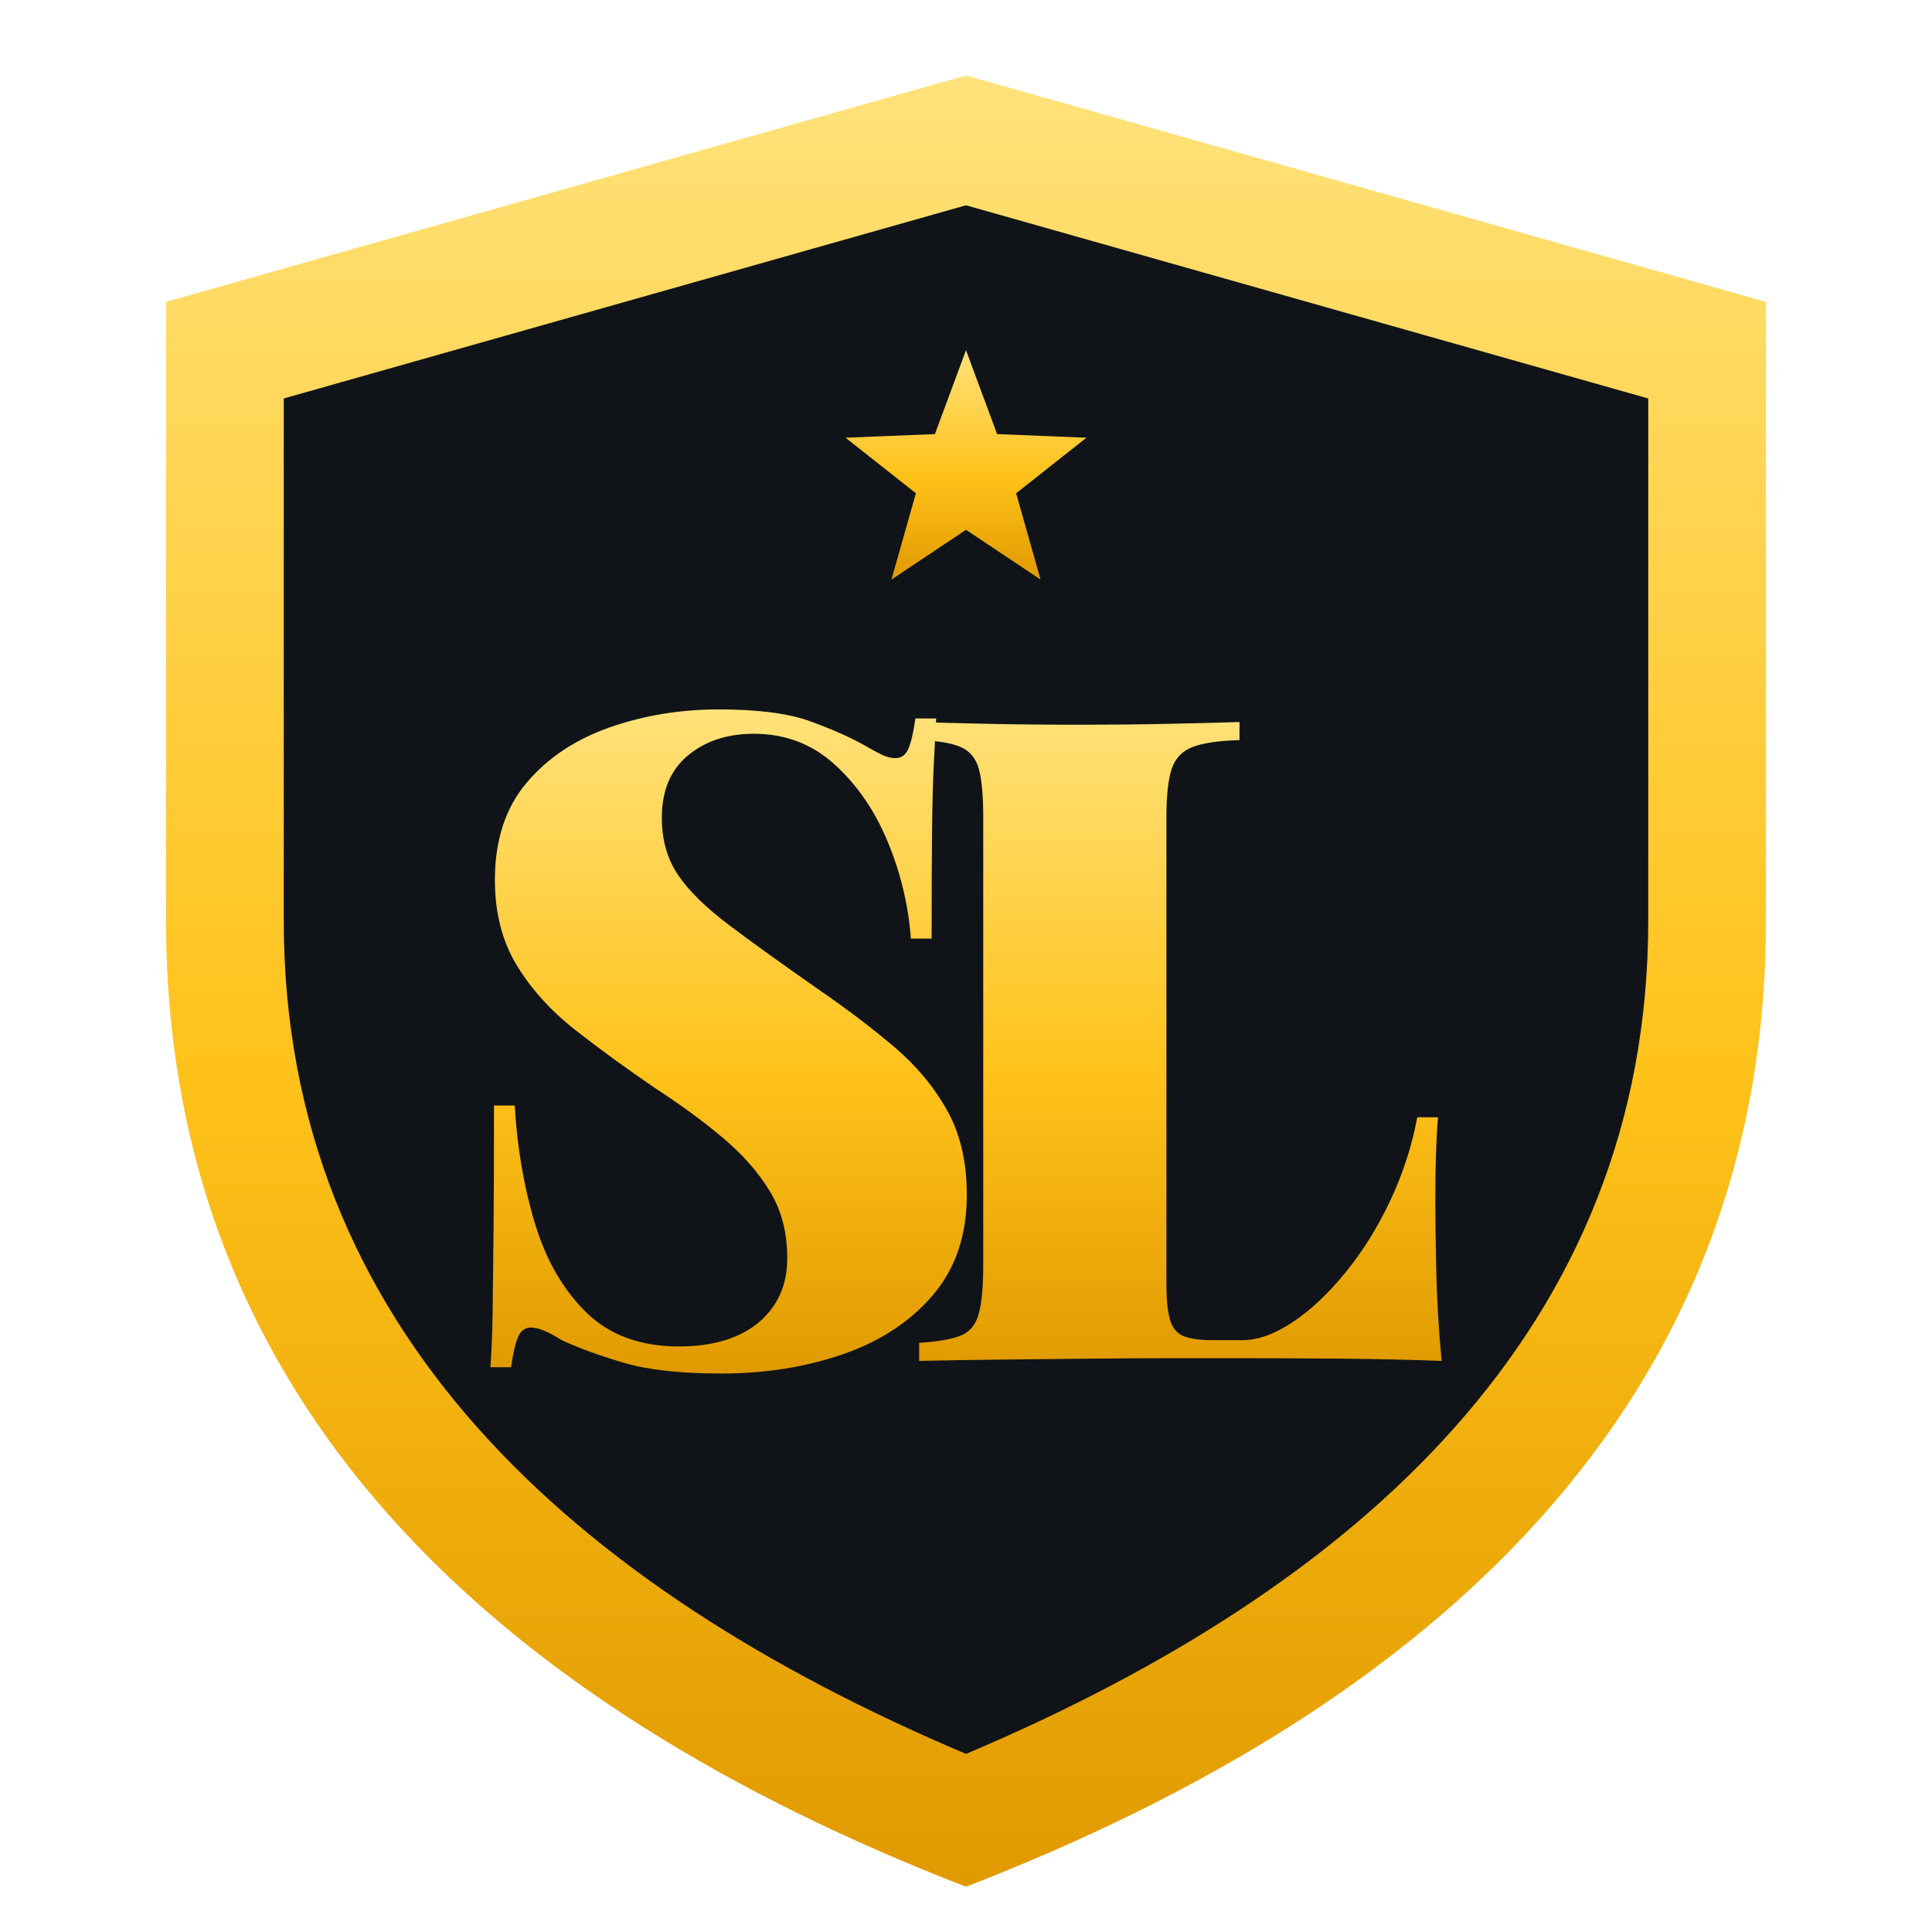
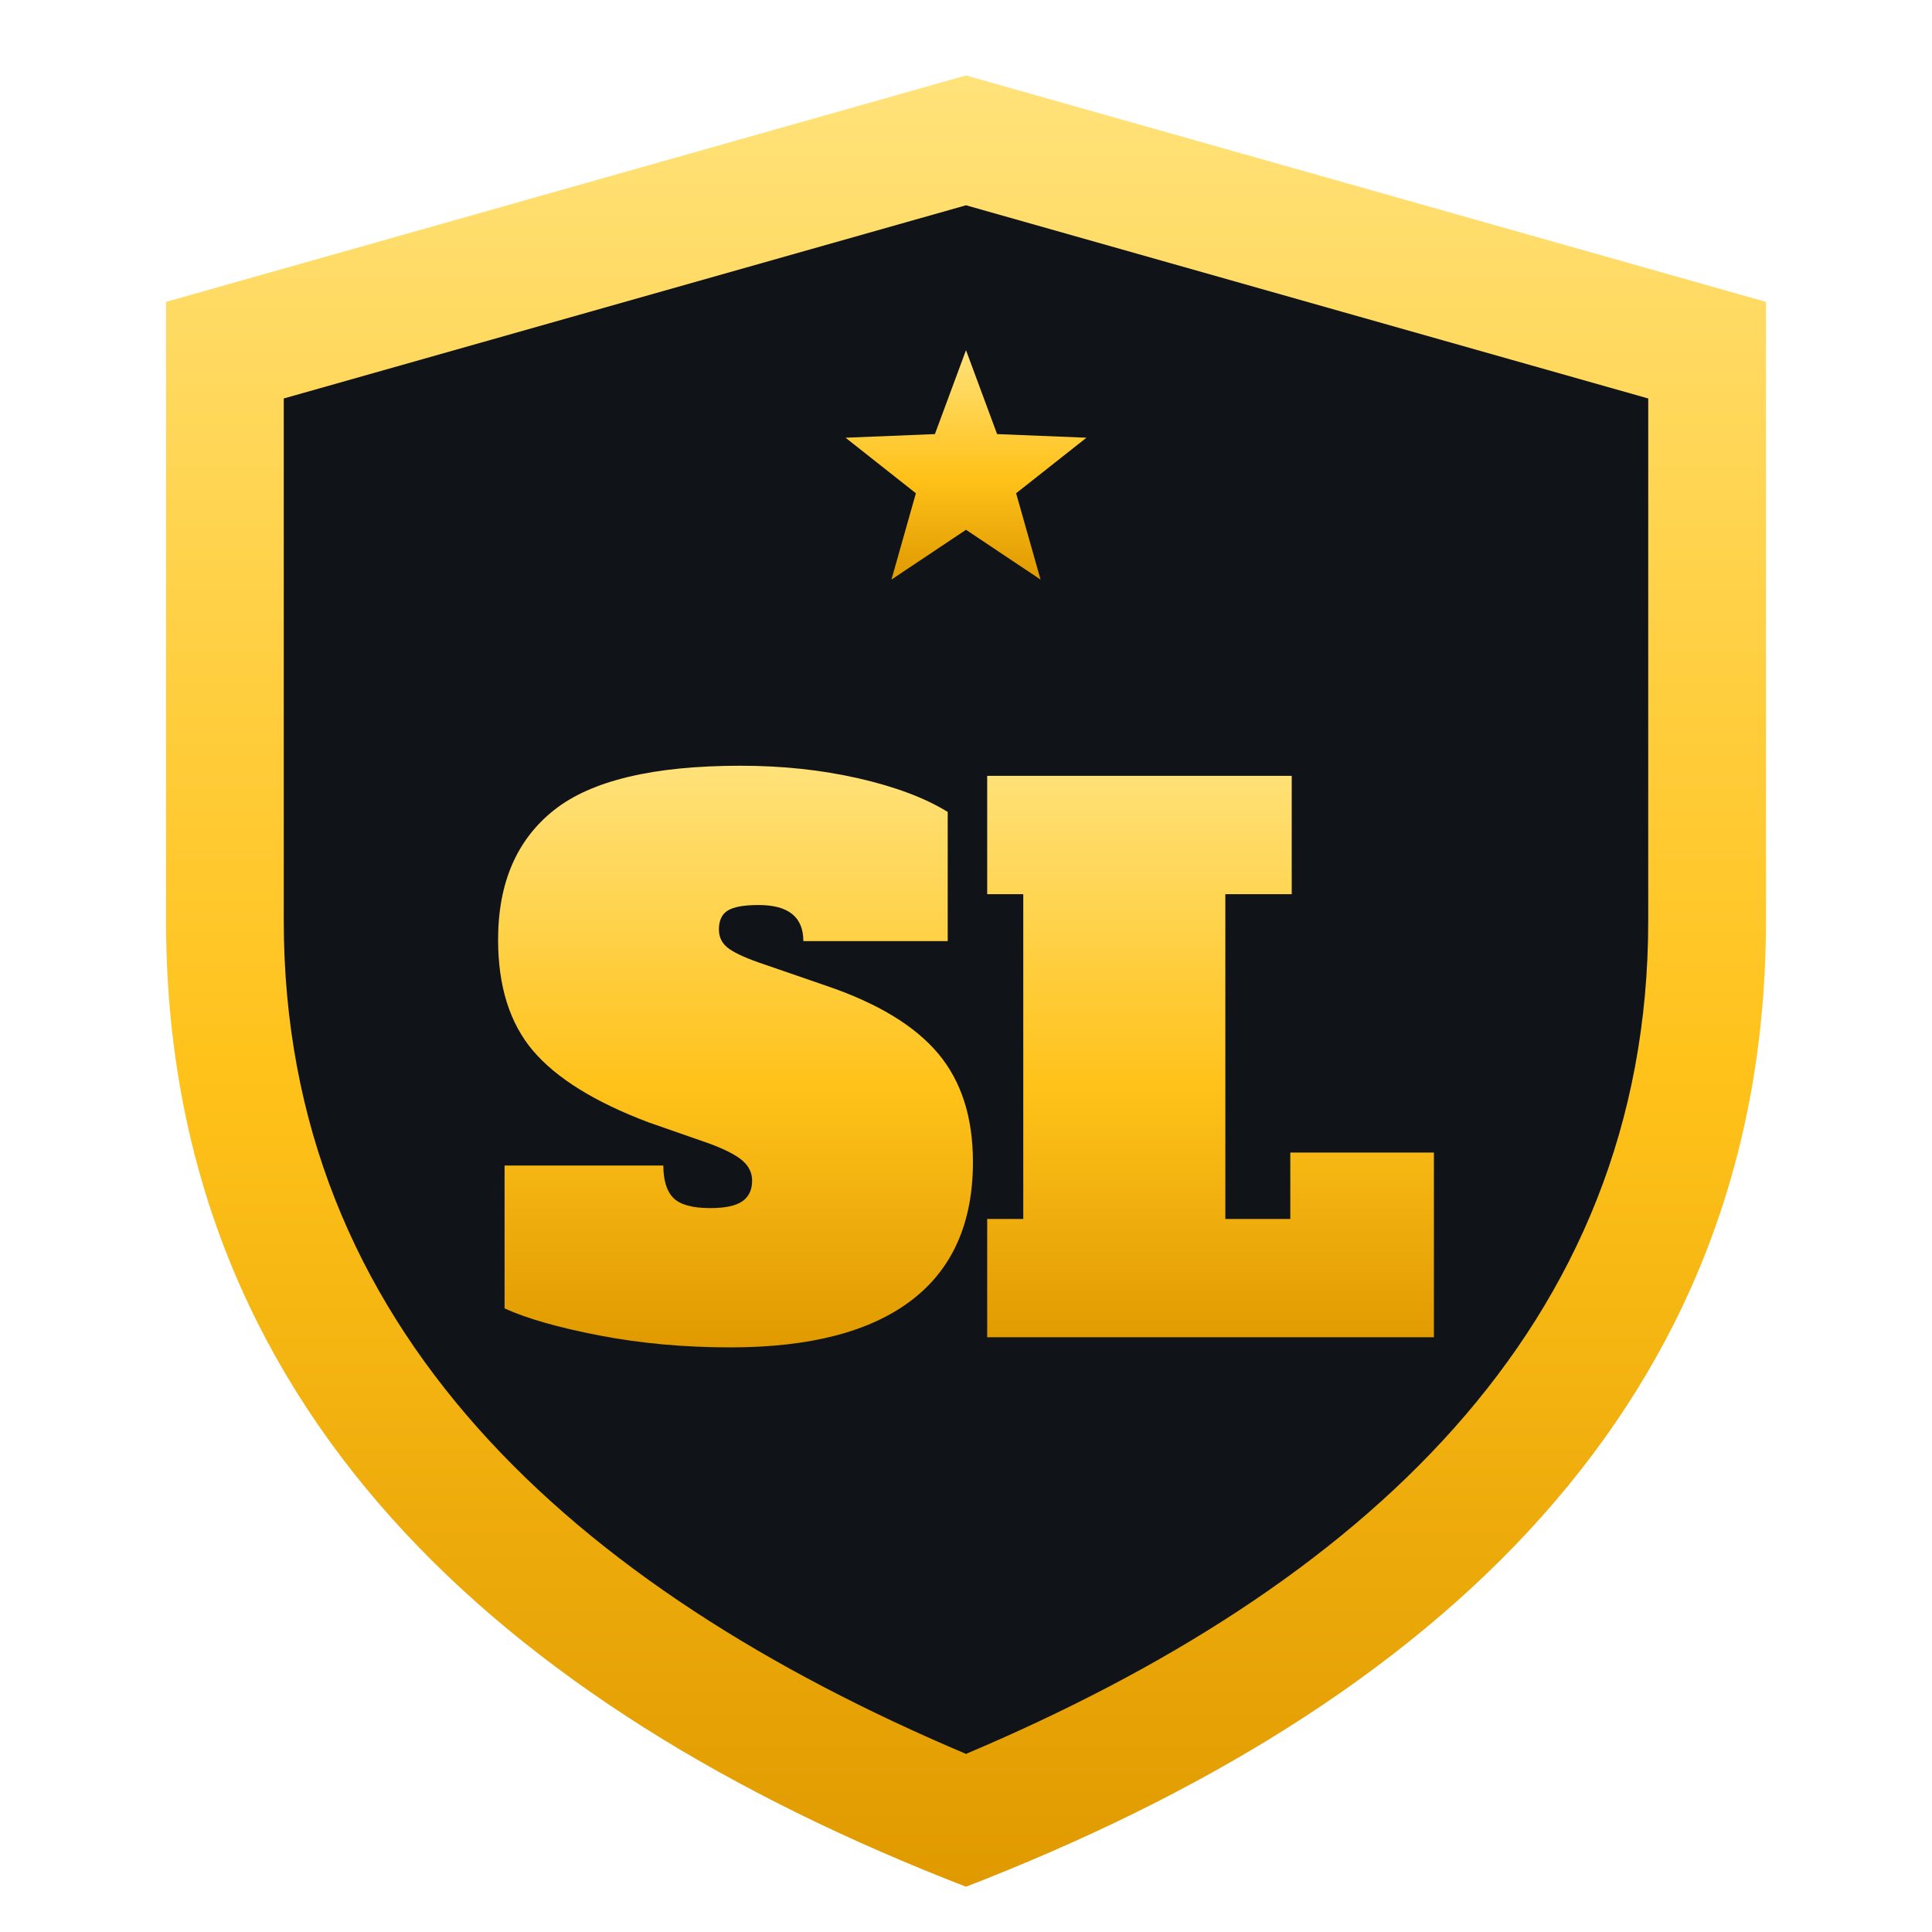
<svg xmlns="http://www.w3.org/2000/svg" viewBox="0 0 64 64">
  <defs>
    <linearGradient id="g" x1="0" y1="0" x2="0" y2="1">
      <stop offset="0" stop-color="#ffe27a" />
      <stop offset=".55" stop-color="#ffc21a" />
      <stop offset="1" stop-color="#e09a00" />
    </linearGradient>
  </defs>
  <path d="M32 2.5 58.5 10v20.5C58.5 46.5 47.5 56.5 32 62.5 16.5 56.5 5.5 46.5 5.5 30.5V10z" fill="url(#g)" />
  <path d="M32 6.8 54.6 13.2v17.3C54.6 44 45 52.6 32 58.1 19 52.6 9.4 44 9.4 30.5V13.2z" fill="#101418" />
  <polygon points="32.00,11.60 33.03,14.38 35.99,14.50 33.66,16.34 34.47,19.20 32.00,17.55 29.53,19.20 30.34,16.34 28.01,14.50 30.97,14.38" fill="url(#g)" />
-   <path d="M23.807 23.5Q25.75 23.5 26.826 23.889Q27.902 24.277 28.649 24.696Q29.008 24.905 29.232 25.01Q29.456 25.114 29.665 25.114Q29.964 25.114 30.099 24.785Q30.233 24.457 30.323 23.799H31.011Q30.981 24.427 30.936 25.264Q30.891 26.101 30.876 27.476Q30.861 28.851 30.861 31.092H30.174Q30.054 29.448 29.411 27.894Q28.769 26.34 27.648 25.323Q26.527 24.307 24.973 24.307Q23.657 24.307 22.79 25.024Q21.924 25.742 21.924 27.087Q21.924 28.193 22.462 28.985Q23 29.777 24.151 30.644Q25.301 31.511 27.185 32.826Q28.53 33.753 29.621 34.679Q30.712 35.606 31.369 36.772Q32.027 37.938 32.027 39.582Q32.027 41.584 30.906 42.899Q29.785 44.215 27.932 44.857Q26.079 45.5 23.896 45.5Q21.864 45.5 20.653 45.141Q19.443 44.783 18.606 44.394Q17.948 43.976 17.589 43.976Q17.29 43.976 17.156 44.304Q17.021 44.633 16.932 45.291H16.244Q16.304 44.514 16.319 43.482Q16.334 42.451 16.349 40.807Q16.364 39.163 16.364 36.622H17.051Q17.171 38.715 17.724 40.538Q18.277 42.361 19.428 43.482Q20.579 44.603 22.492 44.603Q23.598 44.603 24.39 44.26Q25.182 43.916 25.63 43.258Q26.079 42.601 26.079 41.674Q26.079 40.418 25.511 39.477Q24.943 38.535 23.971 37.713Q23 36.891 21.714 36.054Q20.31 35.098 19.084 34.141Q17.858 33.185 17.126 31.989Q16.394 30.793 16.394 29.149Q16.394 27.177 17.44 25.936Q18.486 24.696 20.19 24.098Q21.894 23.5 23.807 23.5ZM41.06 23.918V24.516Q40.044 24.546 39.521 24.74Q38.998 24.935 38.818 25.458Q38.639 25.981 38.639 27.087V42.511Q38.639 43.318 38.758 43.721Q38.878 44.125 39.207 44.26Q39.536 44.394 40.163 44.394H41.15Q41.927 44.394 42.824 43.796Q43.72 43.198 44.572 42.152Q45.424 41.106 46.052 39.776Q46.68 38.446 46.949 37.011H47.636Q47.546 38.087 47.546 39.761Q47.546 40.538 47.576 42.018Q47.606 43.497 47.756 45.082Q46.231 45.022 44.318 45.007Q42.405 44.992 40.911 44.992Q40.104 44.992 38.863 44.992Q37.623 44.992 36.173 45.007Q34.723 45.022 33.243 45.037Q31.764 45.052 30.449 45.082V44.484Q31.375 44.424 31.824 44.245Q32.272 44.065 32.421 43.527Q32.571 42.989 32.571 41.913V27.087Q32.571 25.981 32.421 25.458Q32.272 24.935 31.809 24.74Q31.345 24.546 30.449 24.516V23.918Q31.315 23.948 32.735 23.978Q34.155 24.008 35.769 24.008Q37.264 24.008 38.699 23.978Q40.133 23.948 41.06 23.918Z" fill="url(#g)" stroke="#101418" stroke-width=".6" paint-order="stroke" />
+   <path d="M16.715 43.343V38.61H21.974Q21.974 39.351 22.309 39.686Q22.644 40.02 23.528 40.02Q24.269 40.02 24.592 39.793Q24.915 39.566 24.915 39.112Q24.915 38.729 24.604 38.454Q24.293 38.18 23.528 37.893L21.472 37.175Q18.819 36.171 17.659 34.809Q16.5 33.446 16.5 31.127Q16.5 28.306 18.353 26.836Q20.205 25.366 24.532 25.366Q26.612 25.366 28.441 25.784Q30.27 26.203 31.394 26.896V31.175H26.612Q26.612 29.98 25.13 29.98Q24.413 29.98 24.114 30.159Q23.815 30.338 23.815 30.793Q23.815 31.199 24.162 31.438Q24.509 31.677 25.297 31.94L27.377 32.657Q29.911 33.518 31.071 34.892Q32.23 36.267 32.23 38.49Q32.23 41.526 30.186 43.08Q28.142 44.634 24.198 44.634Q21.903 44.634 19.859 44.24Q17.815 43.845 16.715 43.343ZM32.702 44.299V40.379H33.897V29.621H32.702V25.701H42.79V29.621H40.591V40.379H42.743V38.18H47.5V44.299Z" fill="url(#g)" stroke="#101418" stroke-width="1.3" paint-order="stroke" />
</svg>
